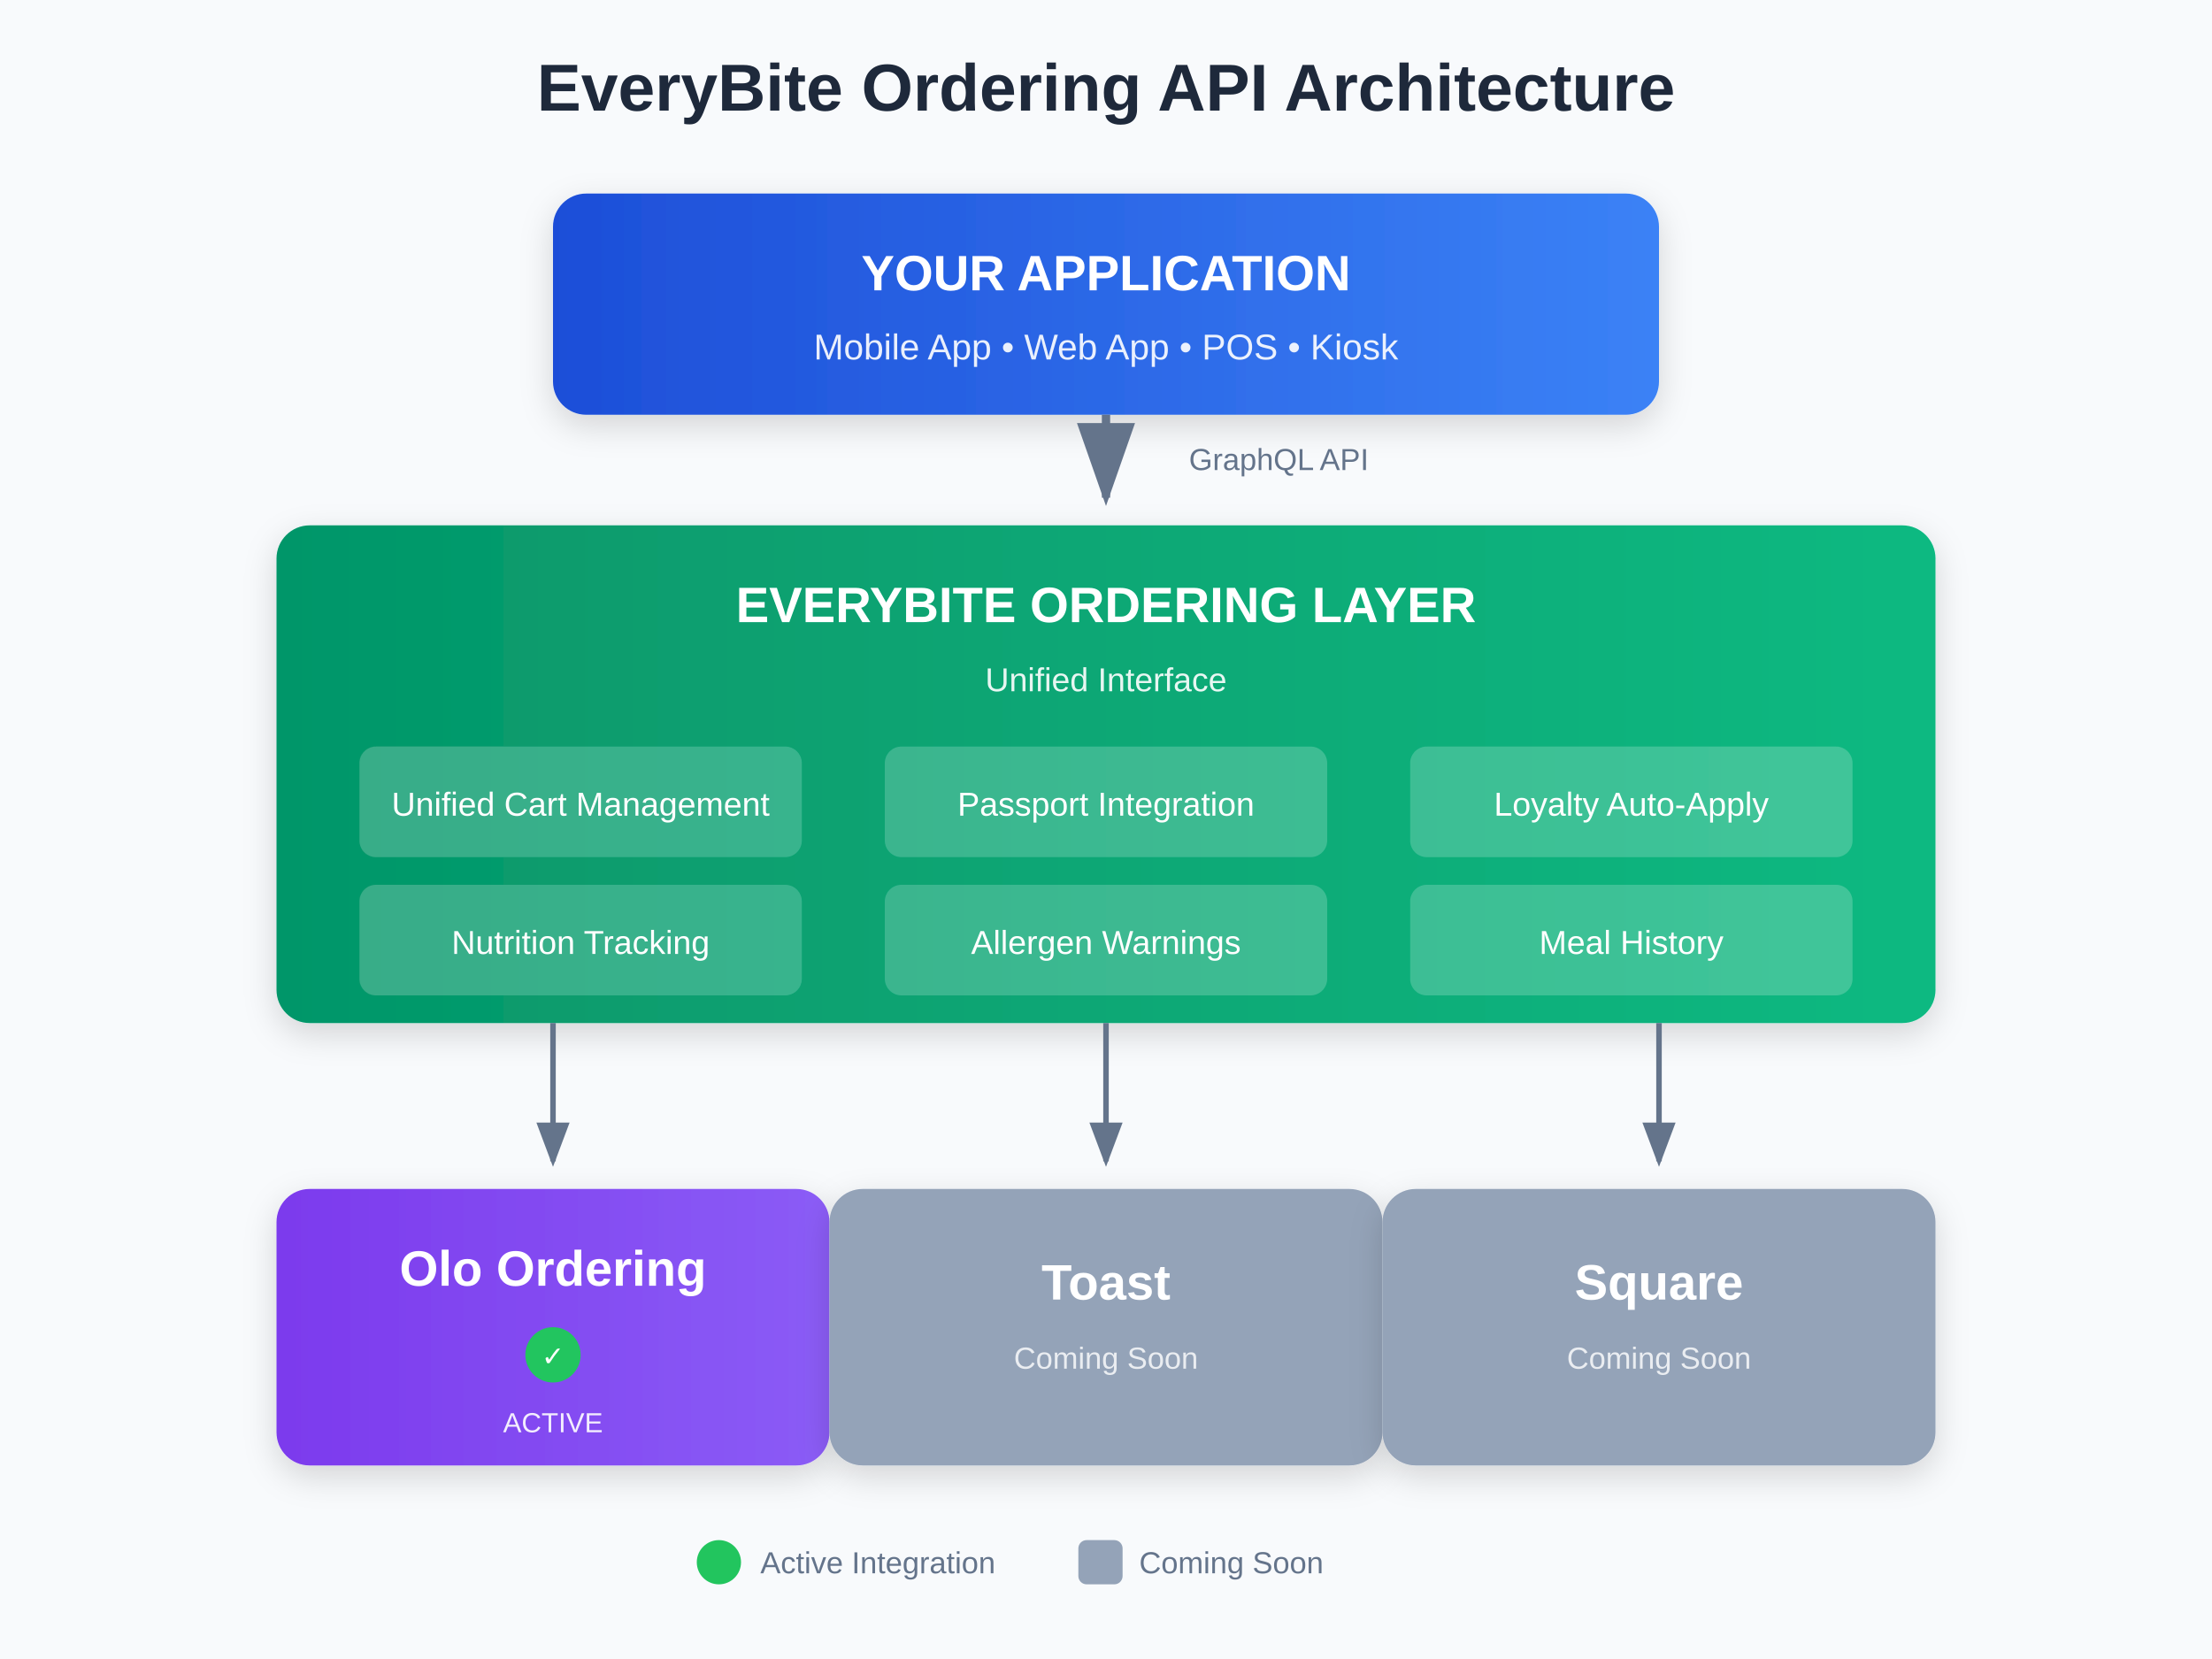
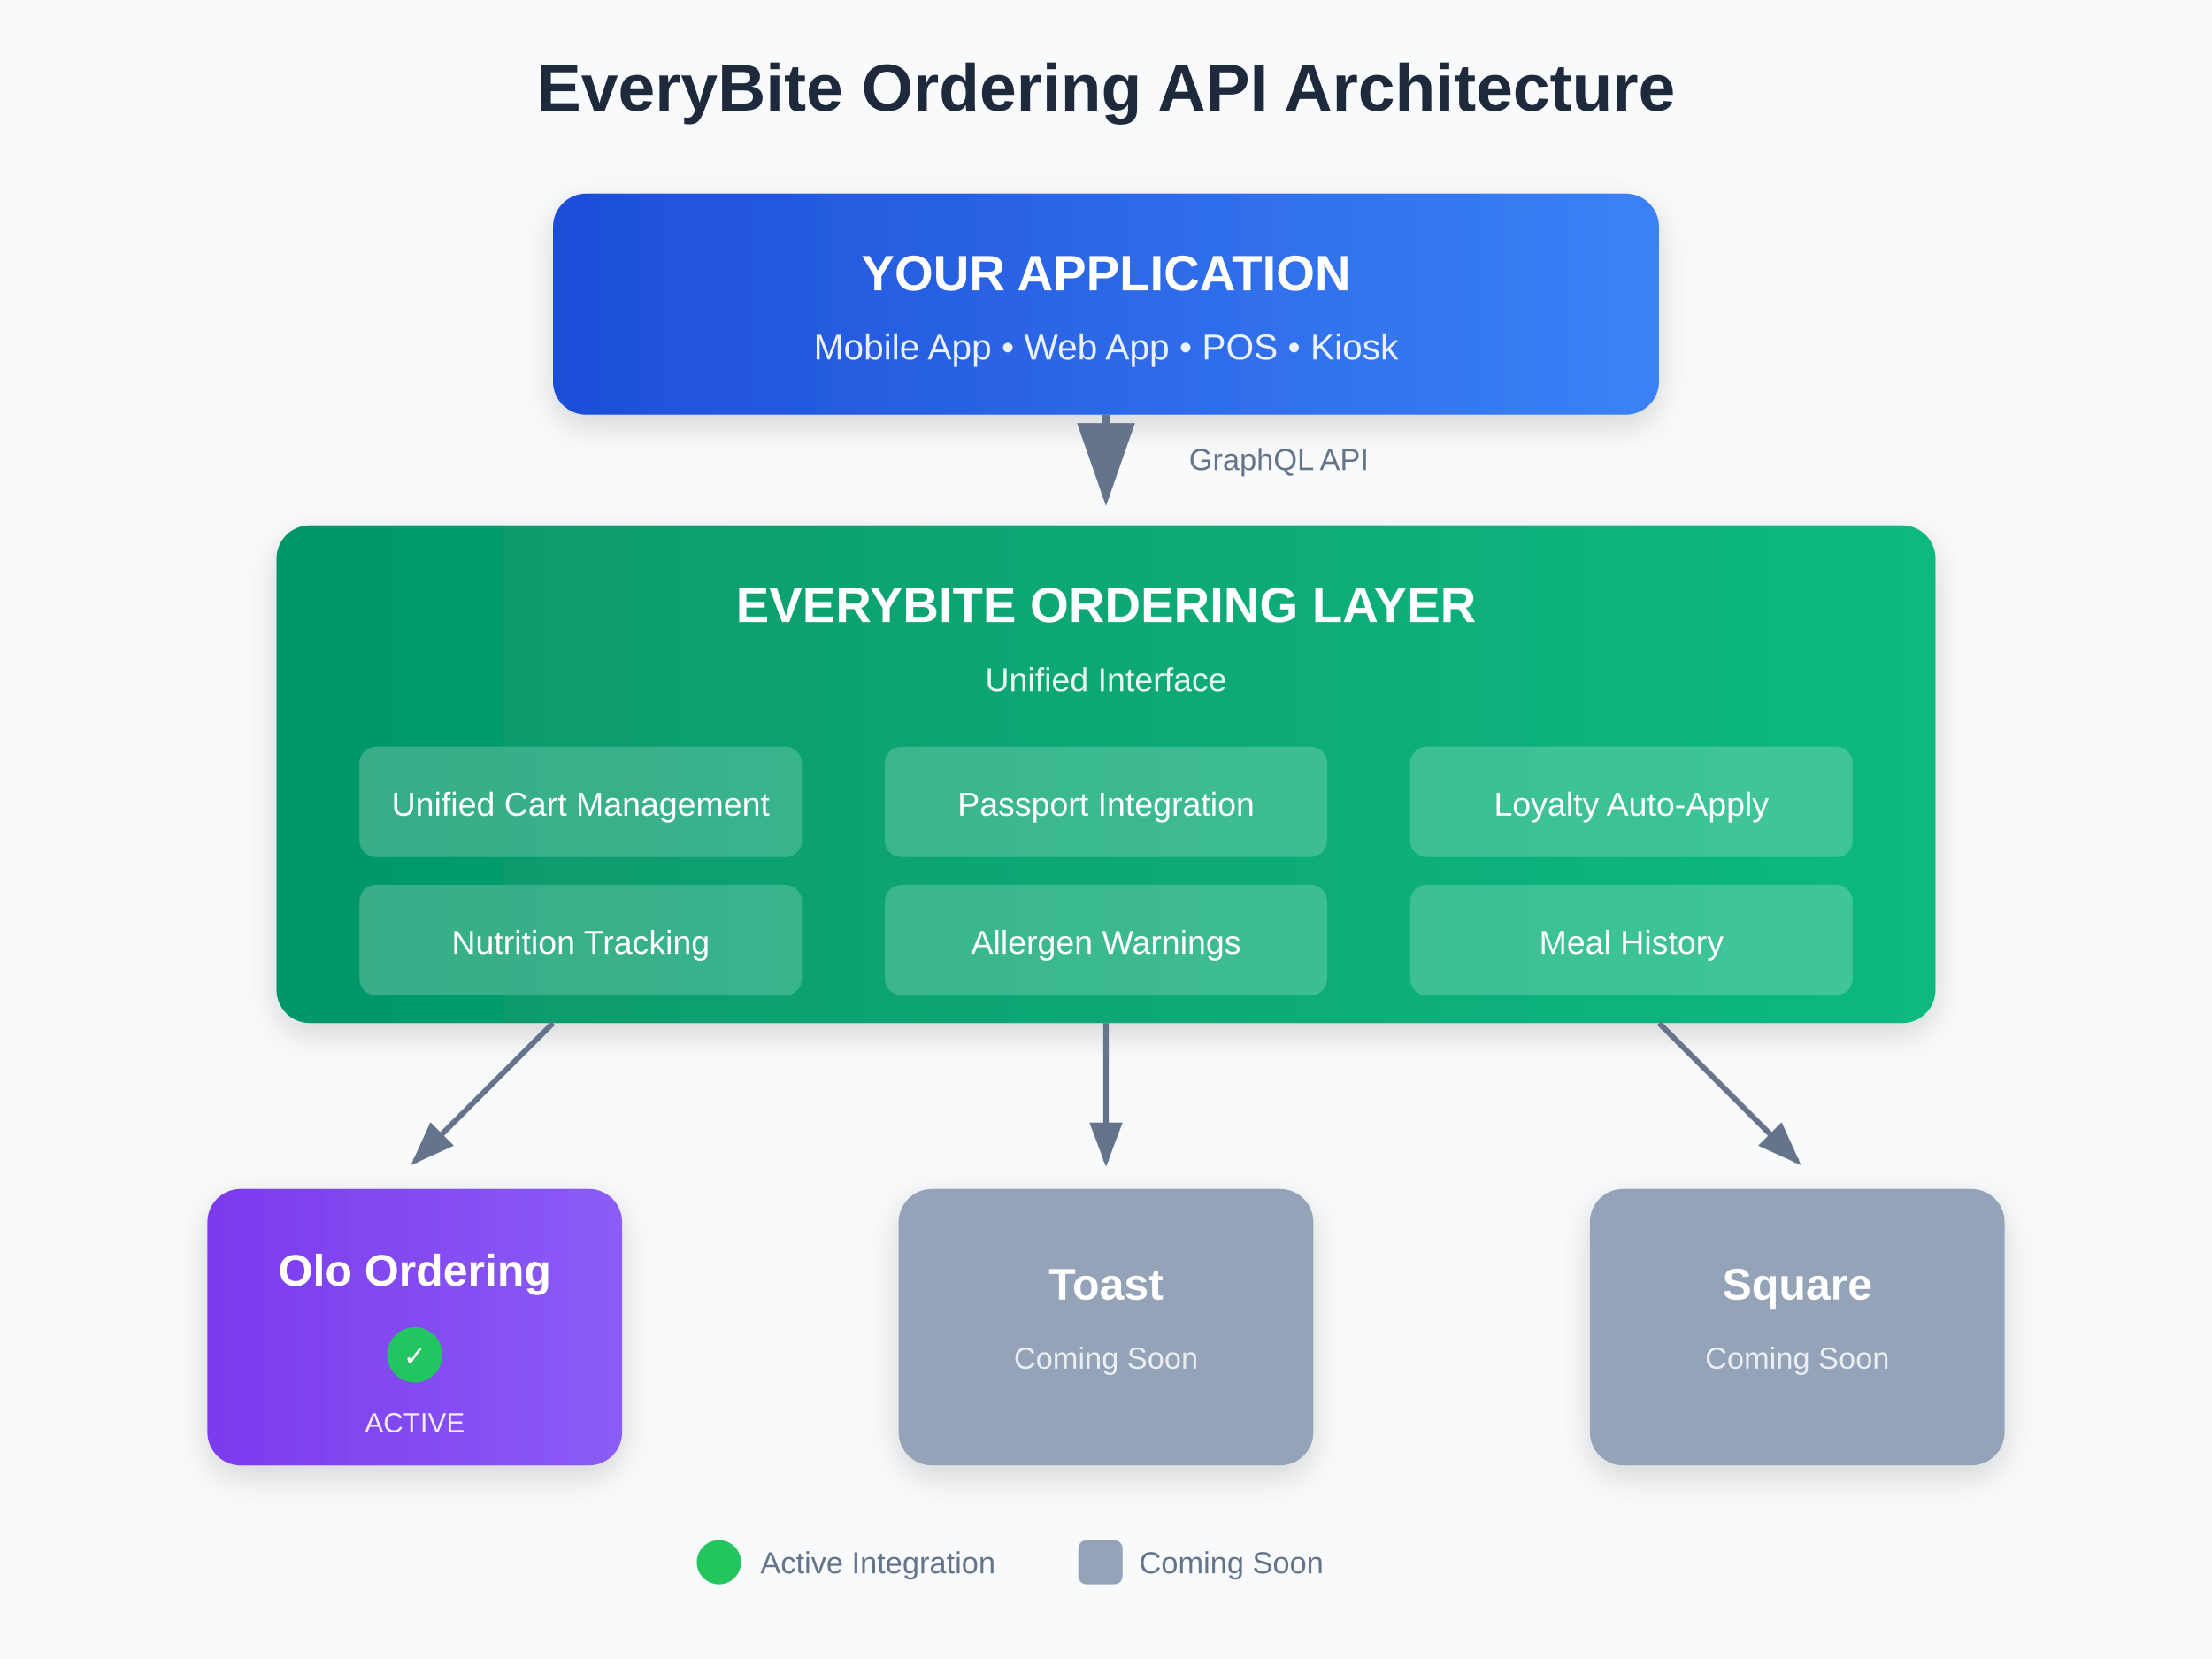
<svg xmlns="http://www.w3.org/2000/svg" width="800" height="600" viewBox="0 0 800 600">
  <defs>
    <linearGradient id="headerGrad" x1="0%" y1="0%" x2="100%" y2="0%">
      <stop offset="0%" style="stop-color:#1D4ED8" />
      <stop offset="100%" style="stop-color:#3B82F6" />
    </linearGradient>
    <linearGradient id="everyBiteGrad" x1="0%" y1="0%" x2="100%" y2="0%">
      <stop offset="0%" style="stop-color:#059669" />
      <stop offset="100%" style="stop-color:#10B981" />
    </linearGradient>
    <linearGradient id="oloGrad" x1="0%" y1="0%" x2="100%" y2="0%">
      <stop offset="0%" style="stop-color:#7C3AED" />
      <stop offset="100%" style="stop-color:#8B5CF6" />
    </linearGradient>
    <filter id="shadow" x="-20%" y="-20%" width="140%" height="140%">
      <feDropShadow dx="0" dy="4" stdDeviation="6" flood-opacity="0.15" />
    </filter>
  </defs>
  <rect width="800" height="600" fill="#F8FAFC" />
  <text x="400" y="40" text-anchor="middle" fill="#1E293B" font-family="Arial, sans-serif" font-size="24" font-weight="bold">EveryBite Ordering API Architecture</text>
  <g filter="url(#shadow)">
    <rect x="200" y="70" width="400" height="80" rx="12" fill="url(#headerGrad)" />
    <text x="400" y="105" text-anchor="middle" fill="white" font-family="Arial, sans-serif" font-size="18" font-weight="bold">YOUR APPLICATION</text>
    <text x="400" y="130" text-anchor="middle" fill="white" font-family="Arial, sans-serif" font-size="13" opacity="0.9">Mobile App • Web App • POS • Kiosk</text>
  </g>
  <path d="M400 150 L400 180" stroke="#64748B" stroke-width="3" fill="none" marker-end="url(#arrowhead)" />
  <defs>
    <marker id="arrowhead" markerWidth="10" markerHeight="7" refX="9" refY="3.5" orient="auto">
      <polygon points="0 0, 10 3.5, 0 7" fill="#64748B" />
    </marker>
  </defs>
  <text x="430" y="170" fill="#64748B" font-family="Arial, sans-serif" font-size="11">GraphQL API</text>
  <g filter="url(#shadow)">
    <rect x="100" y="190" width="600" height="180" rx="12" fill="url(#everyBiteGrad)" />
    <text x="400" y="225" text-anchor="middle" fill="white" font-family="Arial, sans-serif" font-size="18" font-weight="bold">EVERYBITE ORDERING LAYER</text>
    <text x="400" y="250" text-anchor="middle" fill="white" font-family="Arial, sans-serif" font-size="12" opacity="0.9">Unified Interface</text>
    <g>
      <rect x="130" y="270" width="160" height="40" rx="6" fill="white" opacity="0.2" />
      <text x="210" y="295" text-anchor="middle" fill="white" font-family="Arial, sans-serif" font-size="12">Unified Cart Management</text>
      <rect x="320" y="270" width="160" height="40" rx="6" fill="white" opacity="0.2" />
      <text x="400" y="295" text-anchor="middle" fill="white" font-family="Arial, sans-serif" font-size="12">Passport Integration</text>
      <rect x="510" y="270" width="160" height="40" rx="6" fill="white" opacity="0.2" />
      <text x="590" y="295" text-anchor="middle" fill="white" font-family="Arial, sans-serif" font-size="12">Loyalty Auto-Apply</text>
      <rect x="130" y="320" width="160" height="40" rx="6" fill="white" opacity="0.2" />
      <text x="210" y="345" text-anchor="middle" fill="white" font-family="Arial, sans-serif" font-size="12">Nutrition Tracking</text>
      <rect x="320" y="320" width="160" height="40" rx="6" fill="white" opacity="0.2" />
      <text x="400" y="345" text-anchor="middle" fill="white" font-family="Arial, sans-serif" font-size="12">Allergen Warnings</text>
      <rect x="510" y="320" width="160" height="40" rx="6" fill="white" opacity="0.2" />
      <text x="590" y="345" text-anchor="middle" fill="white" font-family="Arial, sans-serif" font-size="12">Meal History</text>
    </g>
  </g>
-   <path d="M200 370 L200 420" stroke="#64748B" stroke-width="2" fill="none" marker-end="url(#arrowhead2)" />
+   <path d="M200 370 L150 420" stroke="#64748B" stroke-width="2" fill="none" marker-end="url(#arrowhead2)" />
  <path d="M400 370 L400 420" stroke="#64748B" stroke-width="2" fill="none" marker-end="url(#arrowhead2)" />
-   <path d="M600 370 L600 420" stroke="#64748B" stroke-width="2" fill="none" marker-end="url(#arrowhead2)" />
+   <path d="M600 370 L650 420" stroke="#64748B" stroke-width="2" fill="none" marker-end="url(#arrowhead2)" />
  <defs>
    <marker id="arrowhead2" markerWidth="8" markerHeight="6" refX="7" refY="3" orient="auto">
      <polygon points="0 0, 8 3, 0 6" fill="#64748B" />
    </marker>
  </defs>
  <g filter="url(#shadow)">
-     <rect x="100" y="430" width="200" height="100" rx="12" fill="url(#oloGrad)" />
-     <text x="200" y="465" text-anchor="middle" fill="white" font-family="Arial, sans-serif" font-size="18" font-weight="bold">Olo Ordering</text>
-     <circle cx="200" cy="490" r="10" fill="#22C55E" />
-     <text x="200" y="494" text-anchor="middle" fill="white" font-family="Arial, sans-serif" font-size="10" font-weight="bold">✓</text>
-     <text x="200" y="518" text-anchor="middle" fill="white" font-family="Arial, sans-serif" font-size="10" opacity="0.9">ACTIVE</text>
+     <rect x="75" y="430" width="150" height="100" rx="12" fill="url(#oloGrad)" />
+     <text x="150" y="465" text-anchor="middle" fill="white" font-family="Arial, sans-serif" font-size="16" font-weight="bold">Olo Ordering</text>
+     <circle cx="150" cy="490" r="10" fill="#22C55E" />
+     <text x="150" y="494" text-anchor="middle" fill="white" font-family="Arial, sans-serif" font-size="10" font-weight="bold">✓</text>
+     <text x="150" y="518" text-anchor="middle" fill="white" font-family="Arial, sans-serif" font-size="10" opacity="0.9">ACTIVE</text>
  </g>
  <g filter="url(#shadow)">
-     <rect x="300" y="430" width="200" height="100" rx="12" fill="#94A3B8" />
-     <text x="400" y="470" text-anchor="middle" fill="white" font-family="Arial, sans-serif" font-size="18" font-weight="bold">Toast</text>
+     <rect x="325" y="430" width="150" height="100" rx="12" fill="#94A3B8" />
+     <text x="400" y="470" text-anchor="middle" fill="white" font-family="Arial, sans-serif" font-size="16" font-weight="bold">Toast</text>
    <text x="400" y="495" text-anchor="middle" fill="white" font-family="Arial, sans-serif" font-size="11" opacity="0.8">Coming Soon</text>
  </g>
  <g filter="url(#shadow)">
-     <rect x="500" y="430" width="200" height="100" rx="12" fill="#94A3B8" />
-     <text x="600" y="470" text-anchor="middle" fill="white" font-family="Arial, sans-serif" font-size="18" font-weight="bold">Square</text>
-     <text x="600" y="495" text-anchor="middle" fill="white" font-family="Arial, sans-serif" font-size="11" opacity="0.8">Coming Soon</text>
+     <rect x="575" y="430" width="150" height="100" rx="12" fill="#94A3B8" />
+     <text x="650" y="470" text-anchor="middle" fill="white" font-family="Arial, sans-serif" font-size="16" font-weight="bold">Square</text>
+     <text x="650" y="495" text-anchor="middle" fill="white" font-family="Arial, sans-serif" font-size="11" opacity="0.8">Coming Soon</text>
  </g>
  <g transform="translate(250, 555)">
    <circle cx="10" cy="10" r="8" fill="#22C55E" />
    <text x="25" y="14" fill="#64748B" font-family="Arial, sans-serif" font-size="11">Active Integration</text>
    <rect x="140" y="2" width="16" height="16" rx="3" fill="#94A3B8" />
    <text x="162" y="14" fill="#64748B" font-family="Arial, sans-serif" font-size="11">Coming Soon</text>
  </g>
</svg>
